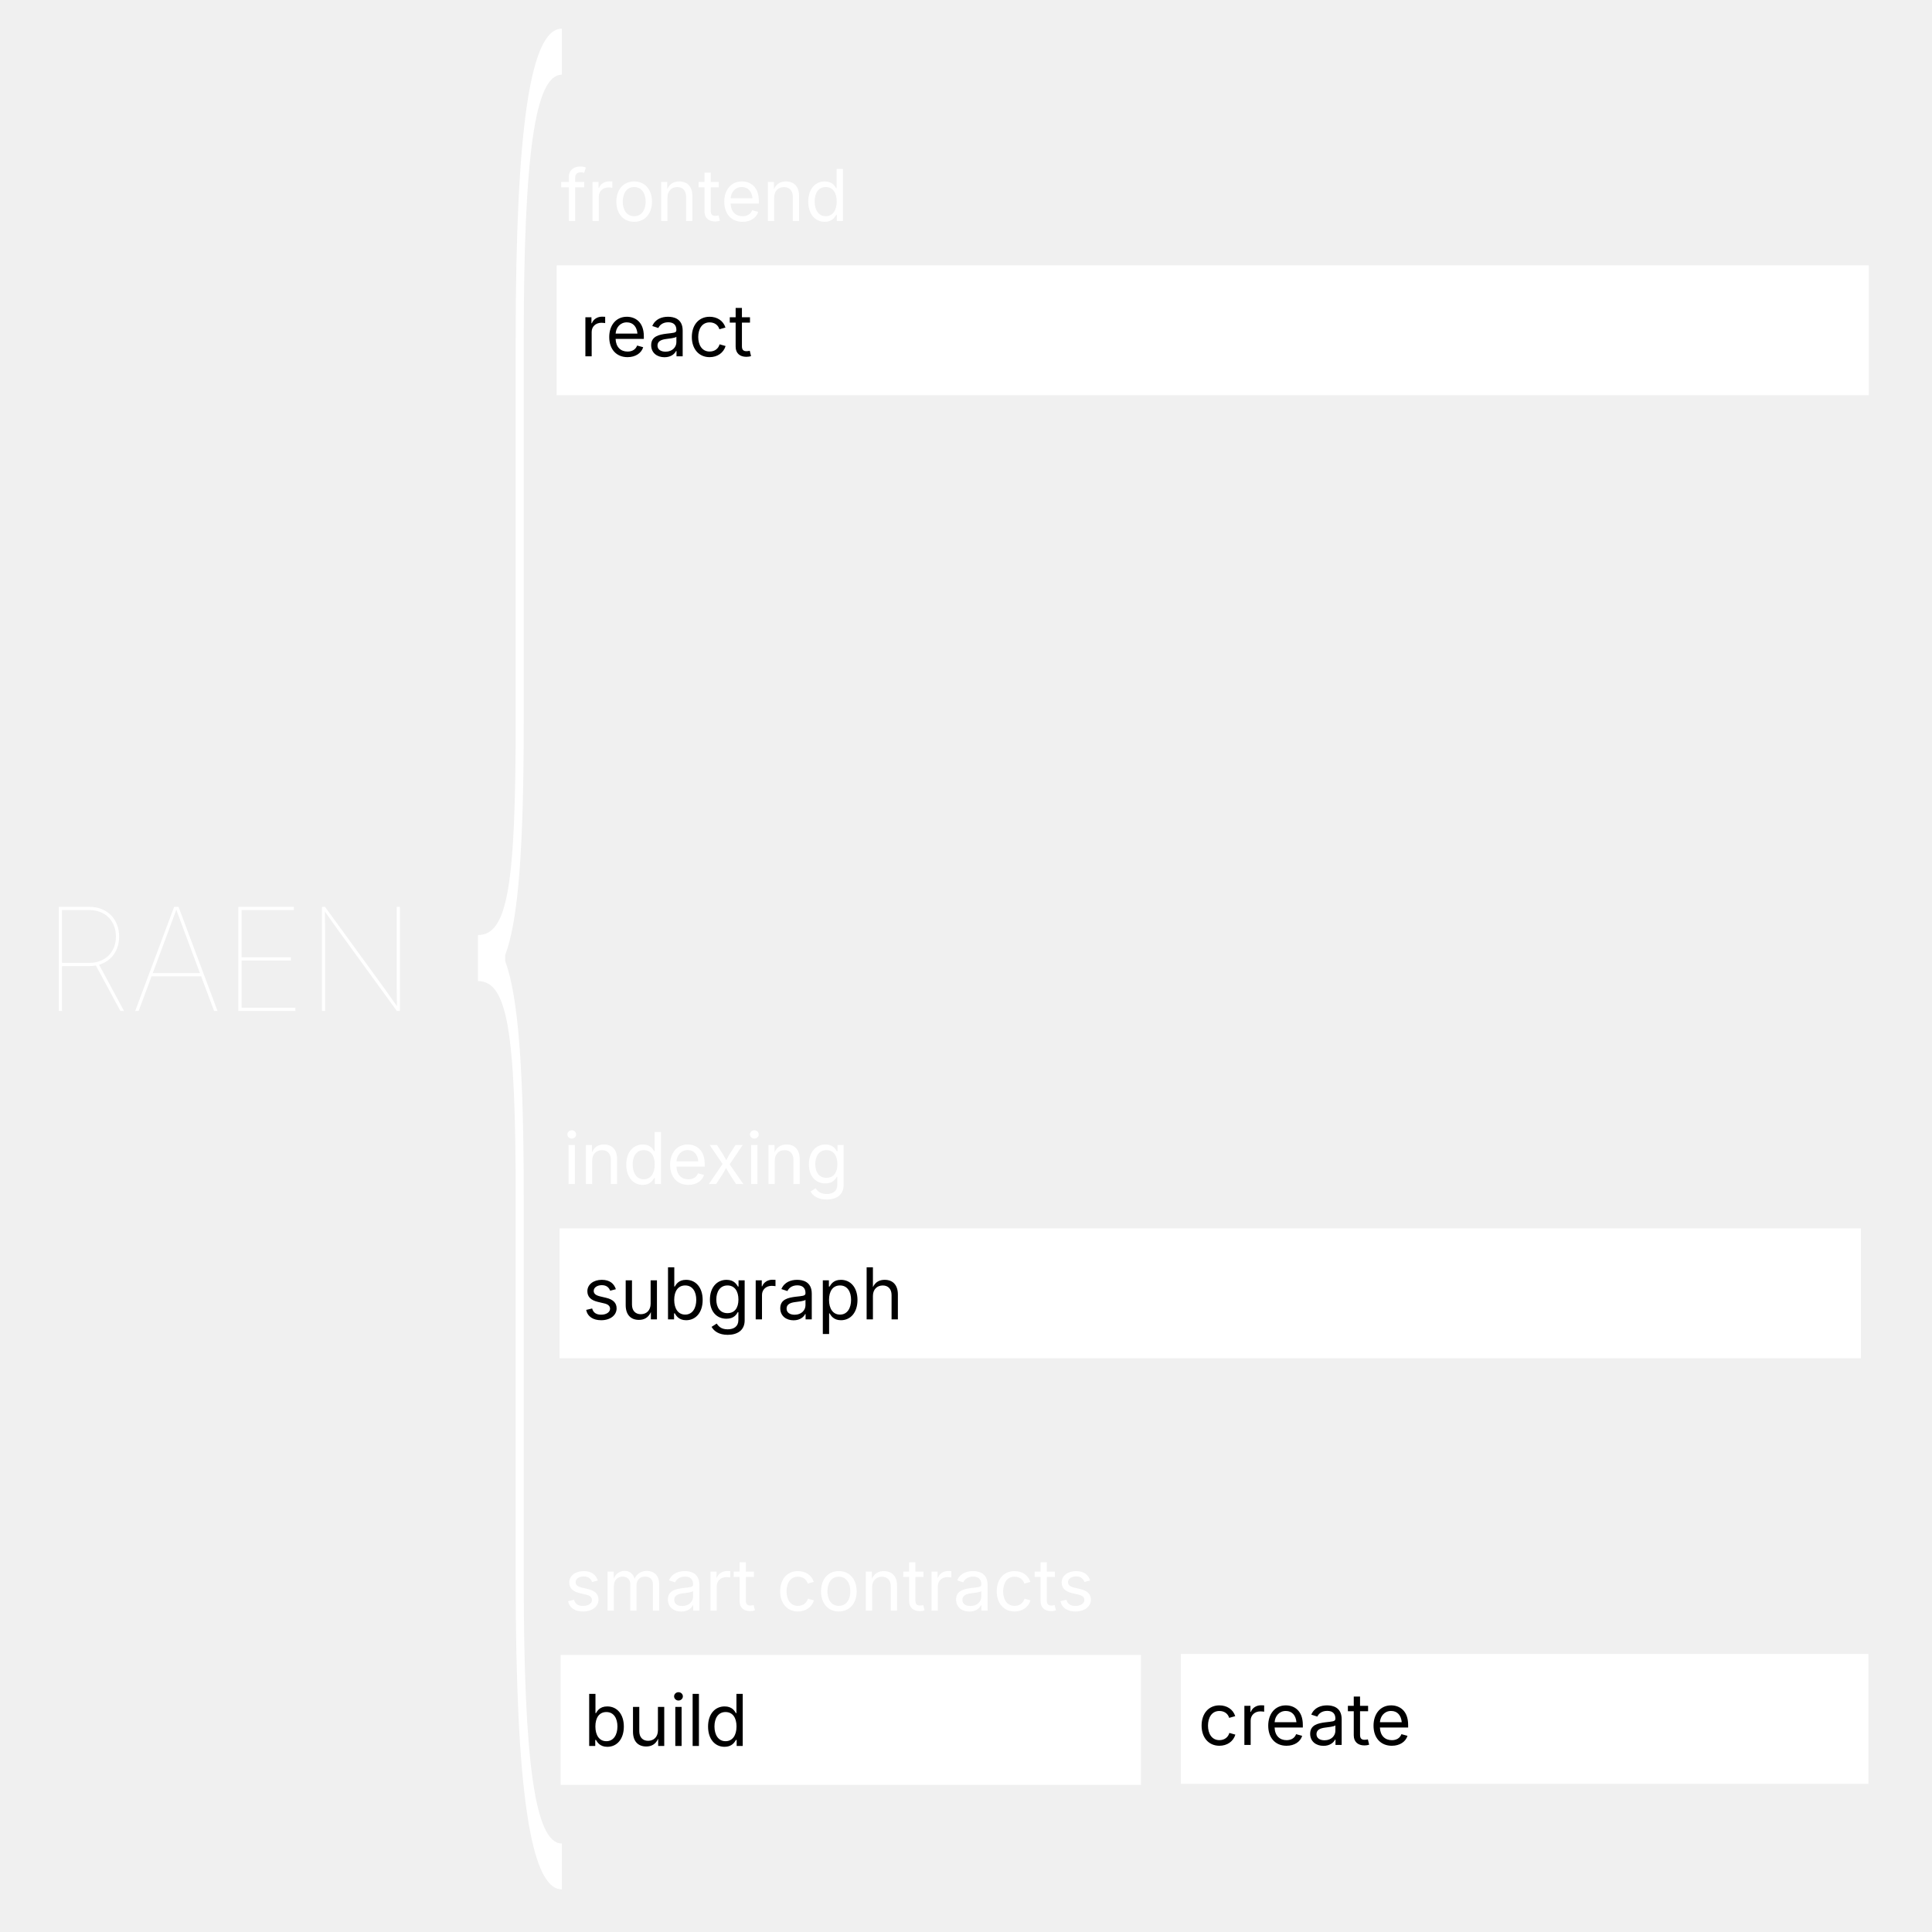
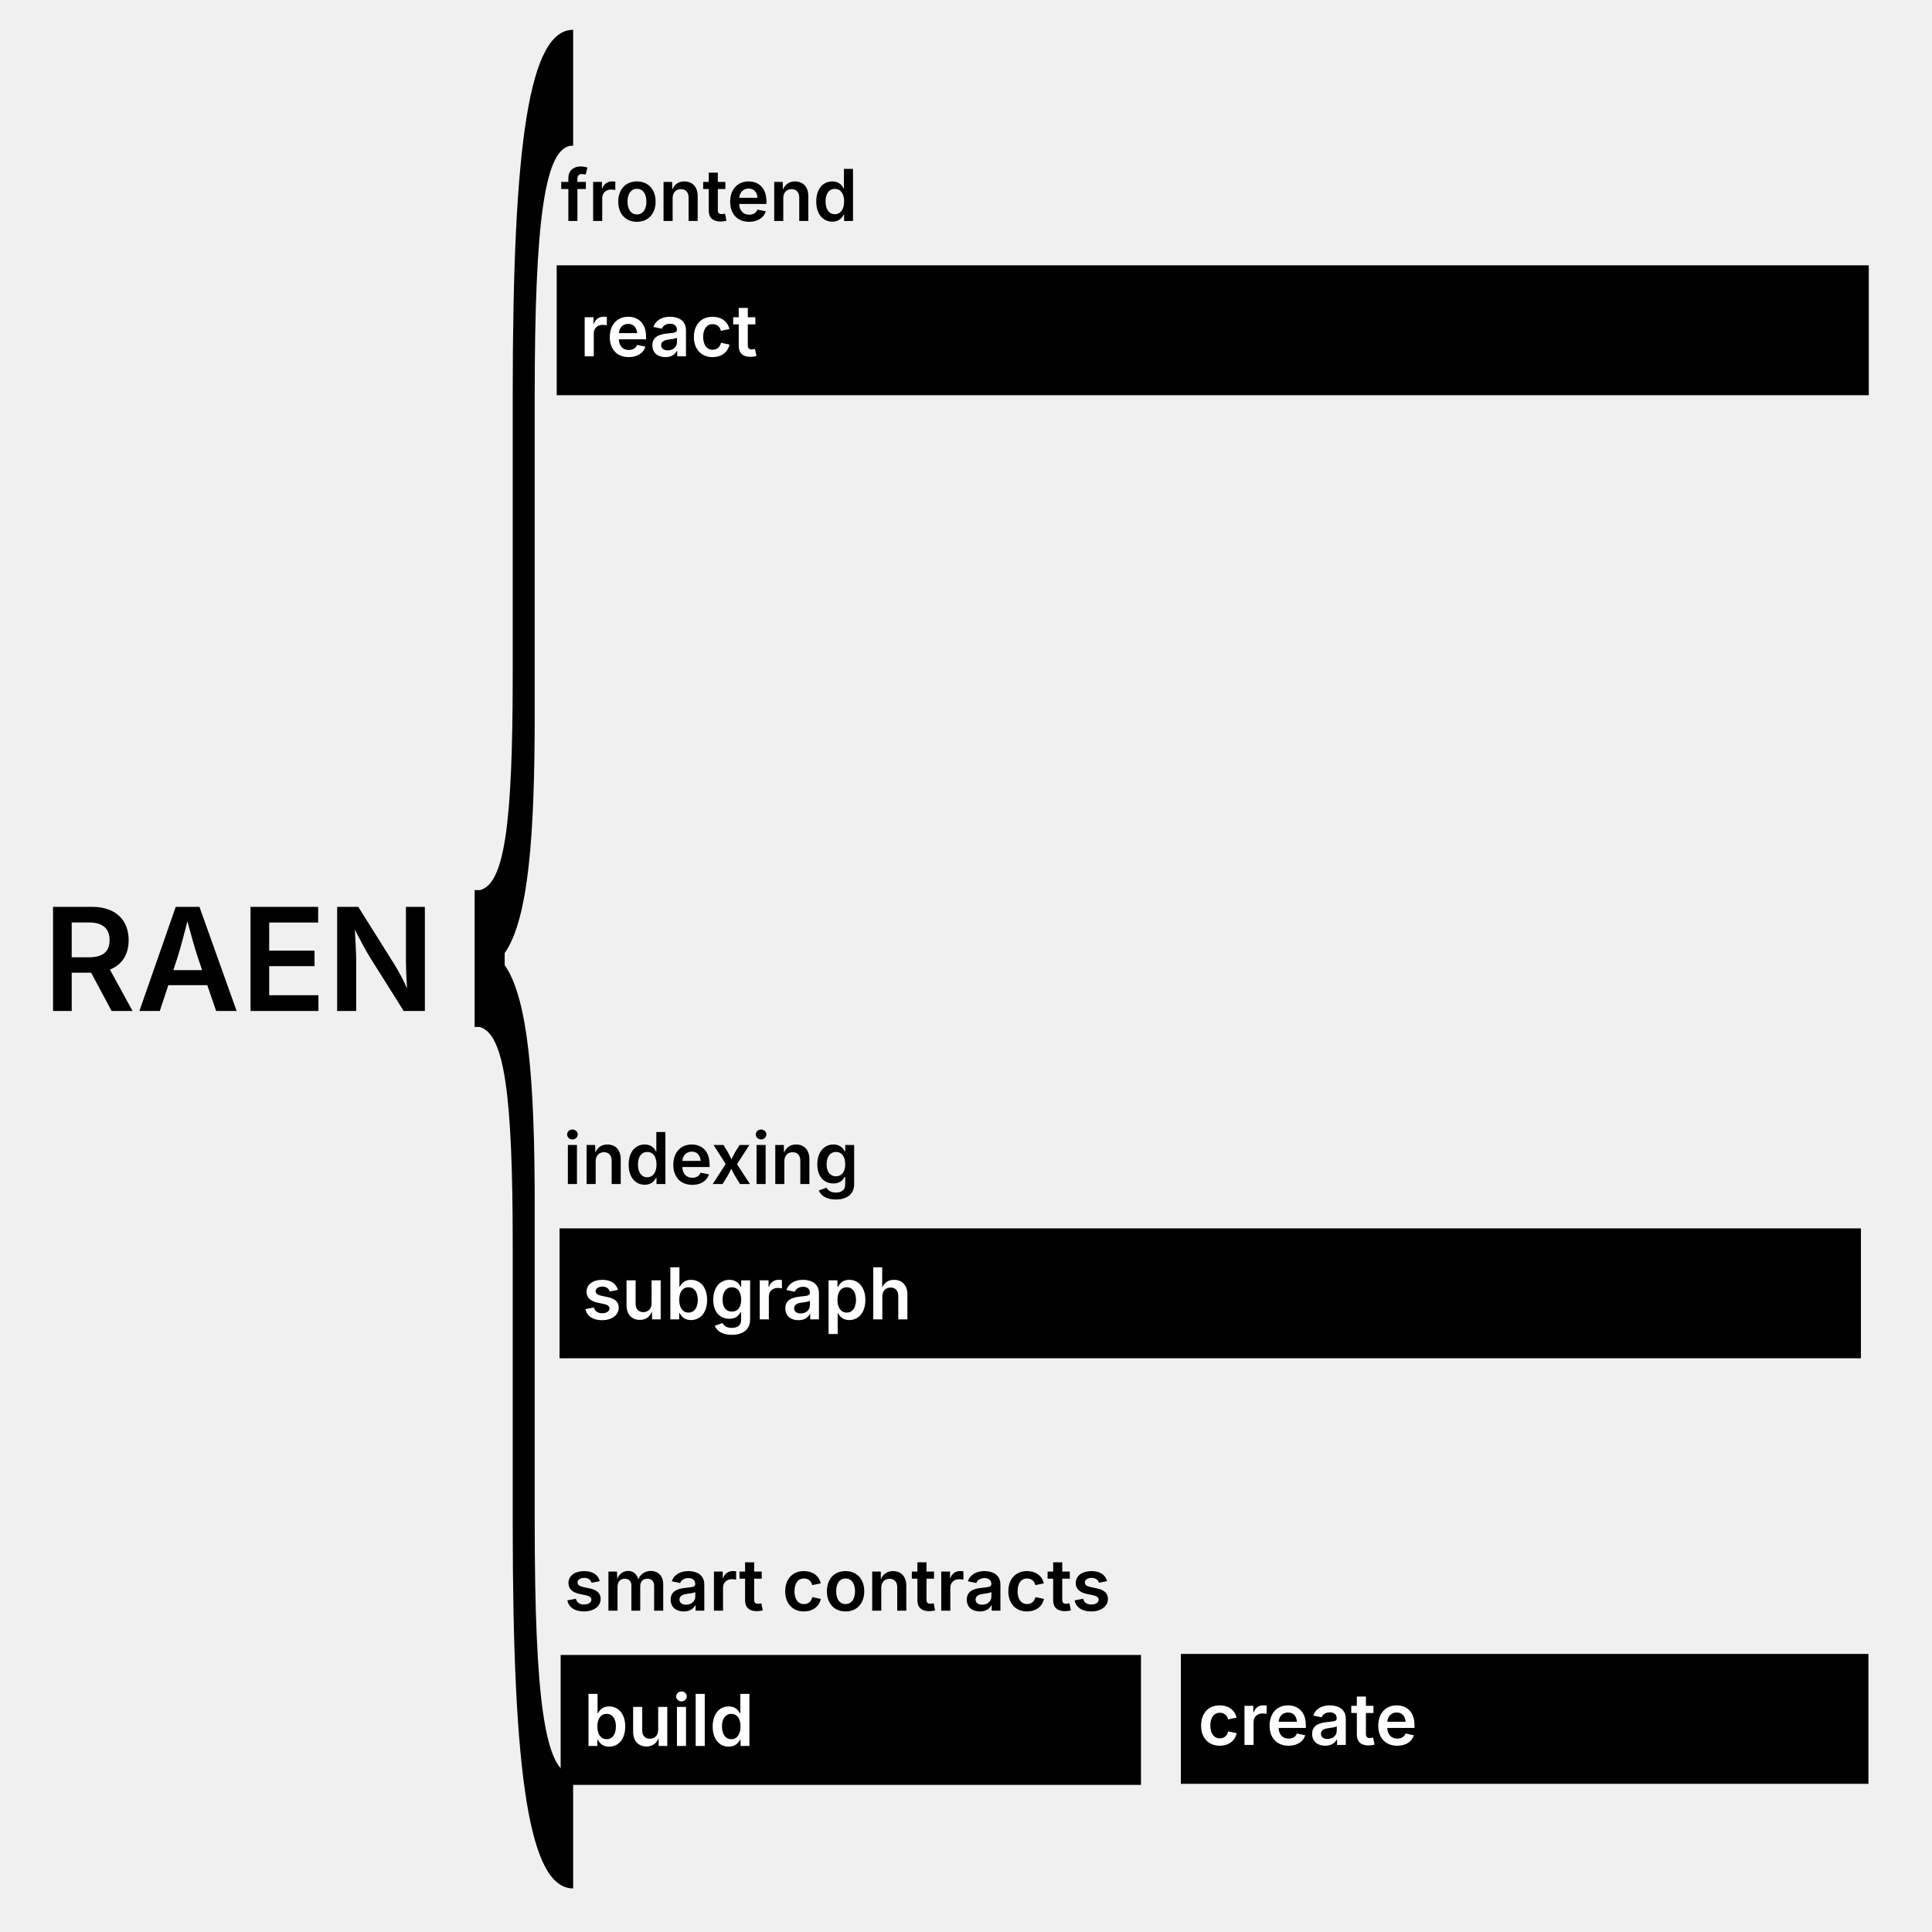
<svg xmlns="http://www.w3.org/2000/svg" version="1.1" width="540" height="540" viewBox="0 0 1080 1080" xml:space="preserve">
  <defs>
</defs>
  <g transform="matrix(1 0 0 1 131.71 540)" id="RAEN">
-     <text xml:space="preserve" font-family="Inter, sans-serif" font-size="80" font-style="normal" font-weight="100" style="stroke: none; stroke-width: 1; stroke-dasharray: none; stroke-linecap: butt; stroke-dashoffset: 0; stroke-linejoin: miter; stroke-miterlimit: 4; fill: rgb(255,255,255); fill-rule: nonzero; opacity: 1; white-space: pre;">
+     <text xml:space="preserve" font-family="Inter, sans-serif" font-size="80" font-style="normal" font-weight="600" style="stroke: none; stroke-width: 1; stroke-dasharray: none; stroke-linecap: butt; stroke-dashoffset: 0; stroke-linejoin: miter; stroke-miterlimit: 4; fill: black; fill-rule: nonzero; opacity: 1; white-space: pre;">
      <tspan x="-107.92" y="25.13">RAEN</tspan>
    </text>
  </g>
  <g transform="matrix(1 0 0 5.72 280.38 540.39)" id="{">
-     <text xml:space="preserve" font-family="Inter,sans-serif" font-size="200" font-style="normal" font-weight="100" style="stroke: none; stroke-width: 1; stroke-dasharray: none; stroke-linecap: butt; stroke-dashoffset: 0; stroke-linejoin: miter; stroke-miterlimit: 4; fill: rgb(255,255,255); fill-rule: nonzero; opacity: 1; white-space: pre;">
+     <text xml:space="preserve" font-family="Inter,sans-serif" font-size="200" font-style="normal" font-weight="300" style="stroke: none; stroke-width: 1; stroke-dasharray: none; stroke-linecap: butt; stroke-dashoffset: 0; stroke-linejoin: miter; stroke-miterlimit: 4; fill: black; fill-rule: nonzero; opacity: 1; white-space: pre;">
      <tspan x="-30" y="62.83">{</tspan>
    </text>
  </g>
  <g transform="matrix(1 0 0 1 691.41 887.79)" id="smart-contracts">
-     <text xml:space="preserve" font-family="Inter,sans-serif" font-size="40" font-style="normal" font-weight="400" style="stroke: none; stroke-width: 1; stroke-dasharray: none; stroke-linecap: butt; stroke-dashoffset: 0; stroke-linejoin: miter; stroke-miterlimit: 4; fill: rgb(255,255,255); fill-rule: nonzero; opacity: 1; white-space: pre;">
+     <text xml:space="preserve" font-family="Inter,sans-serif" font-size="40" font-style="normal" font-weight="600" style="stroke: none; stroke-width: 1; stroke-dasharray: none; stroke-linecap: butt; stroke-dashoffset: 0; stroke-linejoin: miter; stroke-miterlimit: 4; fill: black; fill-rule: nonzero; opacity: 1; white-space: pre;">
      <tspan x="-375.97" y="12.57">smart contracts</tspan>
    </text>
  </g>
  <g transform="matrix(4.33 0 0 -1.87 475.61 961.45)" id="build-bg">
-     <rect style="stroke: rgb(0,0,0); stroke-width: 0; stroke-dasharray: none; stroke-linecap: butt; stroke-dashoffset: 0; stroke-linejoin: miter; stroke-miterlimit: 4; fill: rgb(255,255,255); fill-rule: nonzero; opacity: 1;" vector-effect="non-scaling-stroke" x="-37.46" y="-19.415" rx="0" ry="0" width="74.92" height="38.83" />
+     <rect style="stroke: white; stroke-width: 0; stroke-dasharray: none; stroke-linecap: butt; stroke-dashoffset: 0; stroke-linejoin: miter; stroke-miterlimit: 4; fill: black; fill-rule: nonzero; opacity: 1;" vector-effect="non-scaling-stroke" x="-37.46" y="-19.415" rx="0" ry="0" width="74.92" height="38.83" />
  </g>
  <g transform="matrix(1 0 0 1 378.23 963.44)" id="build-fg">
-     <text xml:space="preserve" font-family="Inter,sans-serif" font-size="40" font-style="normal" font-weight="400" style="stroke: none; stroke-width: 1; stroke-dasharray: none; stroke-linecap: butt; stroke-dashoffset: 0; stroke-linejoin: miter; stroke-miterlimit: 4; fill: rgb(0,0,0); fill-rule: nonzero; opacity: 1; white-space: pre;">
+     <text xml:space="preserve" font-family="Inter,sans-serif" font-size="40" font-style="normal" font-weight="600" style="stroke: none; stroke-width: 1; stroke-dasharray: none; stroke-linecap: butt; stroke-dashoffset: 0; stroke-linejoin: miter; stroke-miterlimit: 4; fill: white; fill-rule: nonzero; opacity: 1; white-space: pre;">
      <tspan x="-51.97" y="12.57">build</tspan>
    </text>
  </g>
  <g transform="matrix(5.13 0 0 -1.87 852.29 960.86)" id="create-bg">
-     <rect style="stroke: rgb(0,0,0); stroke-width: 0; stroke-dasharray: none; stroke-linecap: butt; stroke-dashoffset: 0; stroke-linejoin: miter; stroke-miterlimit: 4; fill: rgb(255,255,255); fill-rule: nonzero; opacity: 1;" vector-effect="non-scaling-stroke" x="-37.46" y="-19.415" rx="0" ry="0" width="74.92" height="38.83" />
+     <rect style="stroke: white; stroke-width: 0; stroke-dasharray: none; stroke-linecap: butt; stroke-dashoffset: 0; stroke-linejoin: miter; stroke-miterlimit: 4; fill: black; fill-rule: nonzero; opacity: 1;" vector-effect="non-scaling-stroke" x="-37.46" y="-19.415" rx="0" ry="0" width="74.92" height="38.83" />
  </g>
  <g transform="matrix(1 0 0 1 725.63 962.85)" id="create-fg">
-     <text xml:space="preserve" font-family="Inter,sans-serif" font-size="40" font-style="normal" font-weight="400" style="stroke: none; stroke-width: 1; stroke-dasharray: none; stroke-linecap: butt; stroke-dashoffset: 0; stroke-linejoin: miter; stroke-miterlimit: 4; fill: rgb(0,0,0); fill-rule: nonzero; opacity: 1; white-space: pre;">
+     <text xml:space="preserve" font-family="Inter,sans-serif" font-size="40" font-style="normal" font-weight="600" style="stroke: none; stroke-width: 1; stroke-dasharray: none; stroke-linecap: butt; stroke-dashoffset: 0; stroke-linejoin: miter; stroke-miterlimit: 4; fill: white; fill-rule: nonzero; opacity: 1; white-space: pre;">
      <tspan x="-55.96" y="12.57">create</tspan>
    </text>
  </g>
  <g transform="matrix(1 0 0 1 690.71 649.32)" id="indexing">
-     <text xml:space="preserve" font-family="Inter,sans-serif" font-size="40" font-style="normal" font-weight="400" style="stroke: none; stroke-width: 1; stroke-dasharray: none; stroke-linecap: butt; stroke-dashoffset: 0; stroke-linejoin: miter; stroke-miterlimit: 4; fill: rgb(255,255,255); fill-rule: nonzero; opacity: 1; white-space: pre;">
+     <text xml:space="preserve" font-family="Inter,sans-serif" font-size="40" font-style="normal" font-weight="600" style="stroke: none; stroke-width: 1; stroke-dasharray: none; stroke-linecap: butt; stroke-dashoffset: 0; stroke-linejoin: miter; stroke-miterlimit: 4; fill: black; fill-rule: nonzero; opacity: 1; white-space: pre;">
      <tspan x="-375.97" y="12.57">indexing</tspan>
    </text>
  </g>
  <g transform="matrix(9.71 0 0 -1.87 676.53 722.98)" id="subgraph-bg">
-     <rect style="stroke: rgb(0,0,0); stroke-width: 0; stroke-dasharray: none; stroke-linecap: butt; stroke-dashoffset: 0; stroke-linejoin: miter; stroke-miterlimit: 4; fill: rgb(255,255,255); fill-rule: nonzero; opacity: 1;" vector-effect="non-scaling-stroke" x="-37.46" y="-19.415" rx="0" ry="0" width="74.92" height="38.83" />
+     <rect style="stroke: white; stroke-width: 0; stroke-dasharray: none; stroke-linecap: butt; stroke-dashoffset: 0; stroke-linejoin: miter; stroke-miterlimit: 4; fill: black; fill-rule: nonzero; opacity: 1;" vector-effect="non-scaling-stroke" x="-37.46" y="-19.415" rx="0" ry="0" width="74.92" height="38.83" />
  </g>
  <g transform="matrix(1 0 0 1 406.74 724.97)" id="subgraph-fg">
-     <text xml:space="preserve" font-family="Inter,sans-serif" font-size="40" font-style="normal" font-weight="400" style="stroke: none; stroke-width: 1; stroke-dasharray: none; stroke-linecap: butt; stroke-dashoffset: 0; stroke-linejoin: miter; stroke-miterlimit: 4; fill: rgb(0,0,0); fill-rule: nonzero; opacity: 1; white-space: pre;">
+     <text xml:space="preserve" font-family="Inter,sans-serif" font-size="40" font-style="normal" font-weight="600" style="stroke: none; stroke-width: 1; stroke-dasharray: none; stroke-linecap: butt; stroke-dashoffset: 0; stroke-linejoin: miter; stroke-miterlimit: 4; fill: white; fill-rule: nonzero; opacity: 1; white-space: pre;">
      <tspan x="-81.18" y="12.57">subgraph</tspan>
    </text>
  </g>
  <g transform="matrix(1 0 0 1 689.29 110.96)" id="frontend">
-     <text xml:space="preserve" font-family="Inter,sans-serif" font-size="40" font-style="normal" font-weight="400" style="stroke: none; stroke-width: 1; stroke-dasharray: none; stroke-linecap: butt; stroke-dashoffset: 0; stroke-linejoin: miter; stroke-miterlimit: 4; fill: rgb(255,255,255); fill-rule: nonzero; opacity: 1; white-space: pre;">
+     <text xml:space="preserve" font-family="Inter,sans-serif" font-size="40" font-style="normal" font-weight="600" style="stroke: none; stroke-width: 1; stroke-dasharray: none; stroke-linecap: butt; stroke-dashoffset: 0; stroke-linejoin: miter; stroke-miterlimit: 4; fill: black; fill-rule: nonzero; opacity: 1; white-space: pre;">
      <tspan x="-375.97" y="12.57">frontend</tspan>
    </text>
  </g>
  <g transform="matrix(9.79 0 0 -1.87 677.93 184.62)" id="react-bg">
-     <rect style="stroke: rgb(0,0,0); stroke-width: 0; stroke-dasharray: none; stroke-linecap: butt; stroke-dashoffset: 0; stroke-linejoin: miter; stroke-miterlimit: 4; fill: rgb(255,255,255); fill-rule: nonzero; opacity: 1;" vector-effect="non-scaling-stroke" x="-37.46" y="-19.415" rx="0" ry="0" width="74.92" height="38.83" />
+     <rect style="stroke: white; stroke-width: 0; stroke-dasharray: none; stroke-linecap: butt; stroke-dashoffset: 0; stroke-linejoin: miter; stroke-miterlimit: 4; fill: black; fill-rule: nonzero; opacity: 1;" vector-effect="non-scaling-stroke" x="-37.46" y="-19.415" rx="0" ry="0" width="74.92" height="38.83" />
  </g>
  <g transform="matrix(1 0 0 1 515.76 186.61)" id="react-fg">
-     <text xml:space="preserve" font-family="Inter,sans-serif" font-size="40" font-style="normal" font-weight="400" style="stroke: none; stroke-width: 1; stroke-dasharray: none; stroke-linecap: butt; stroke-dashoffset: 0; stroke-linejoin: miter; stroke-miterlimit: 4; fill: rgb(0,0,0); fill-rule: nonzero; opacity: 1; white-space: pre;">
+     <text xml:space="preserve" font-family="Inter,sans-serif" font-size="40" font-style="normal" font-weight="600" style="stroke: none; stroke-width: 1; stroke-dasharray: none; stroke-linecap: butt; stroke-dashoffset: 0; stroke-linejoin: miter; stroke-miterlimit: 4; fill: white; fill-rule: nonzero; opacity: 1; white-space: pre;">
      <tspan x="-191.62" y="12.57">react</tspan>
    </text>
  </g>
</svg>
